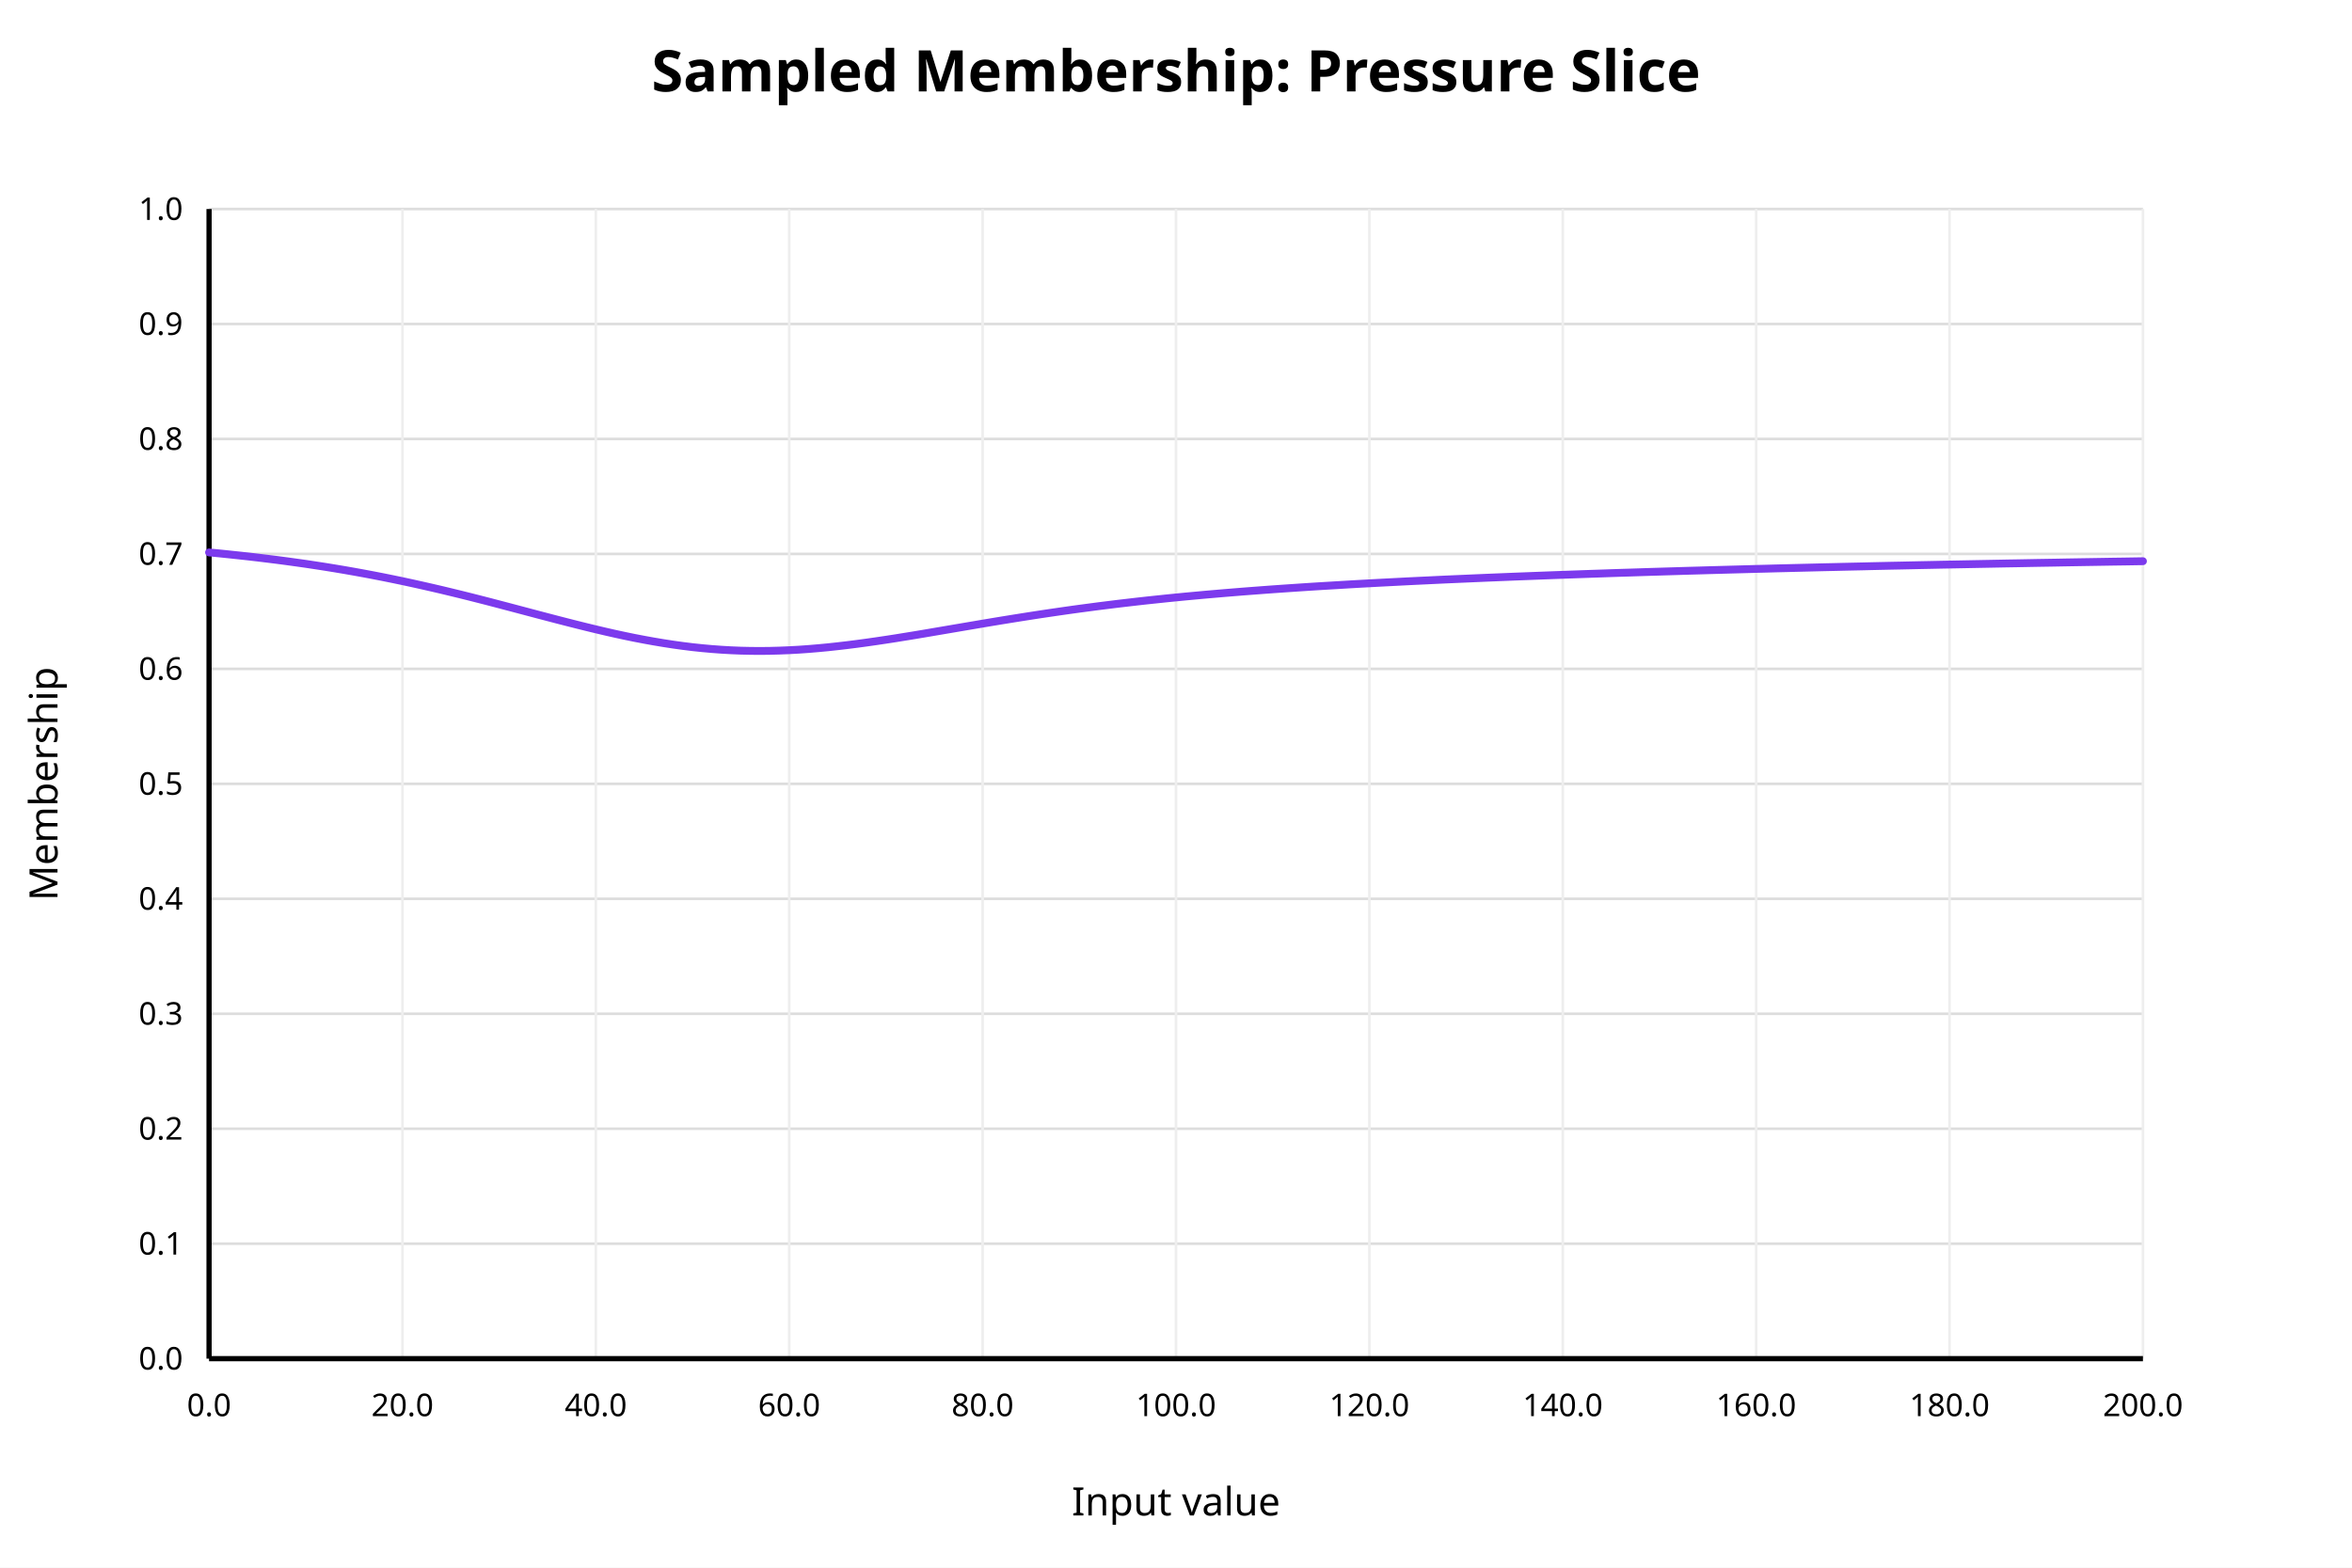
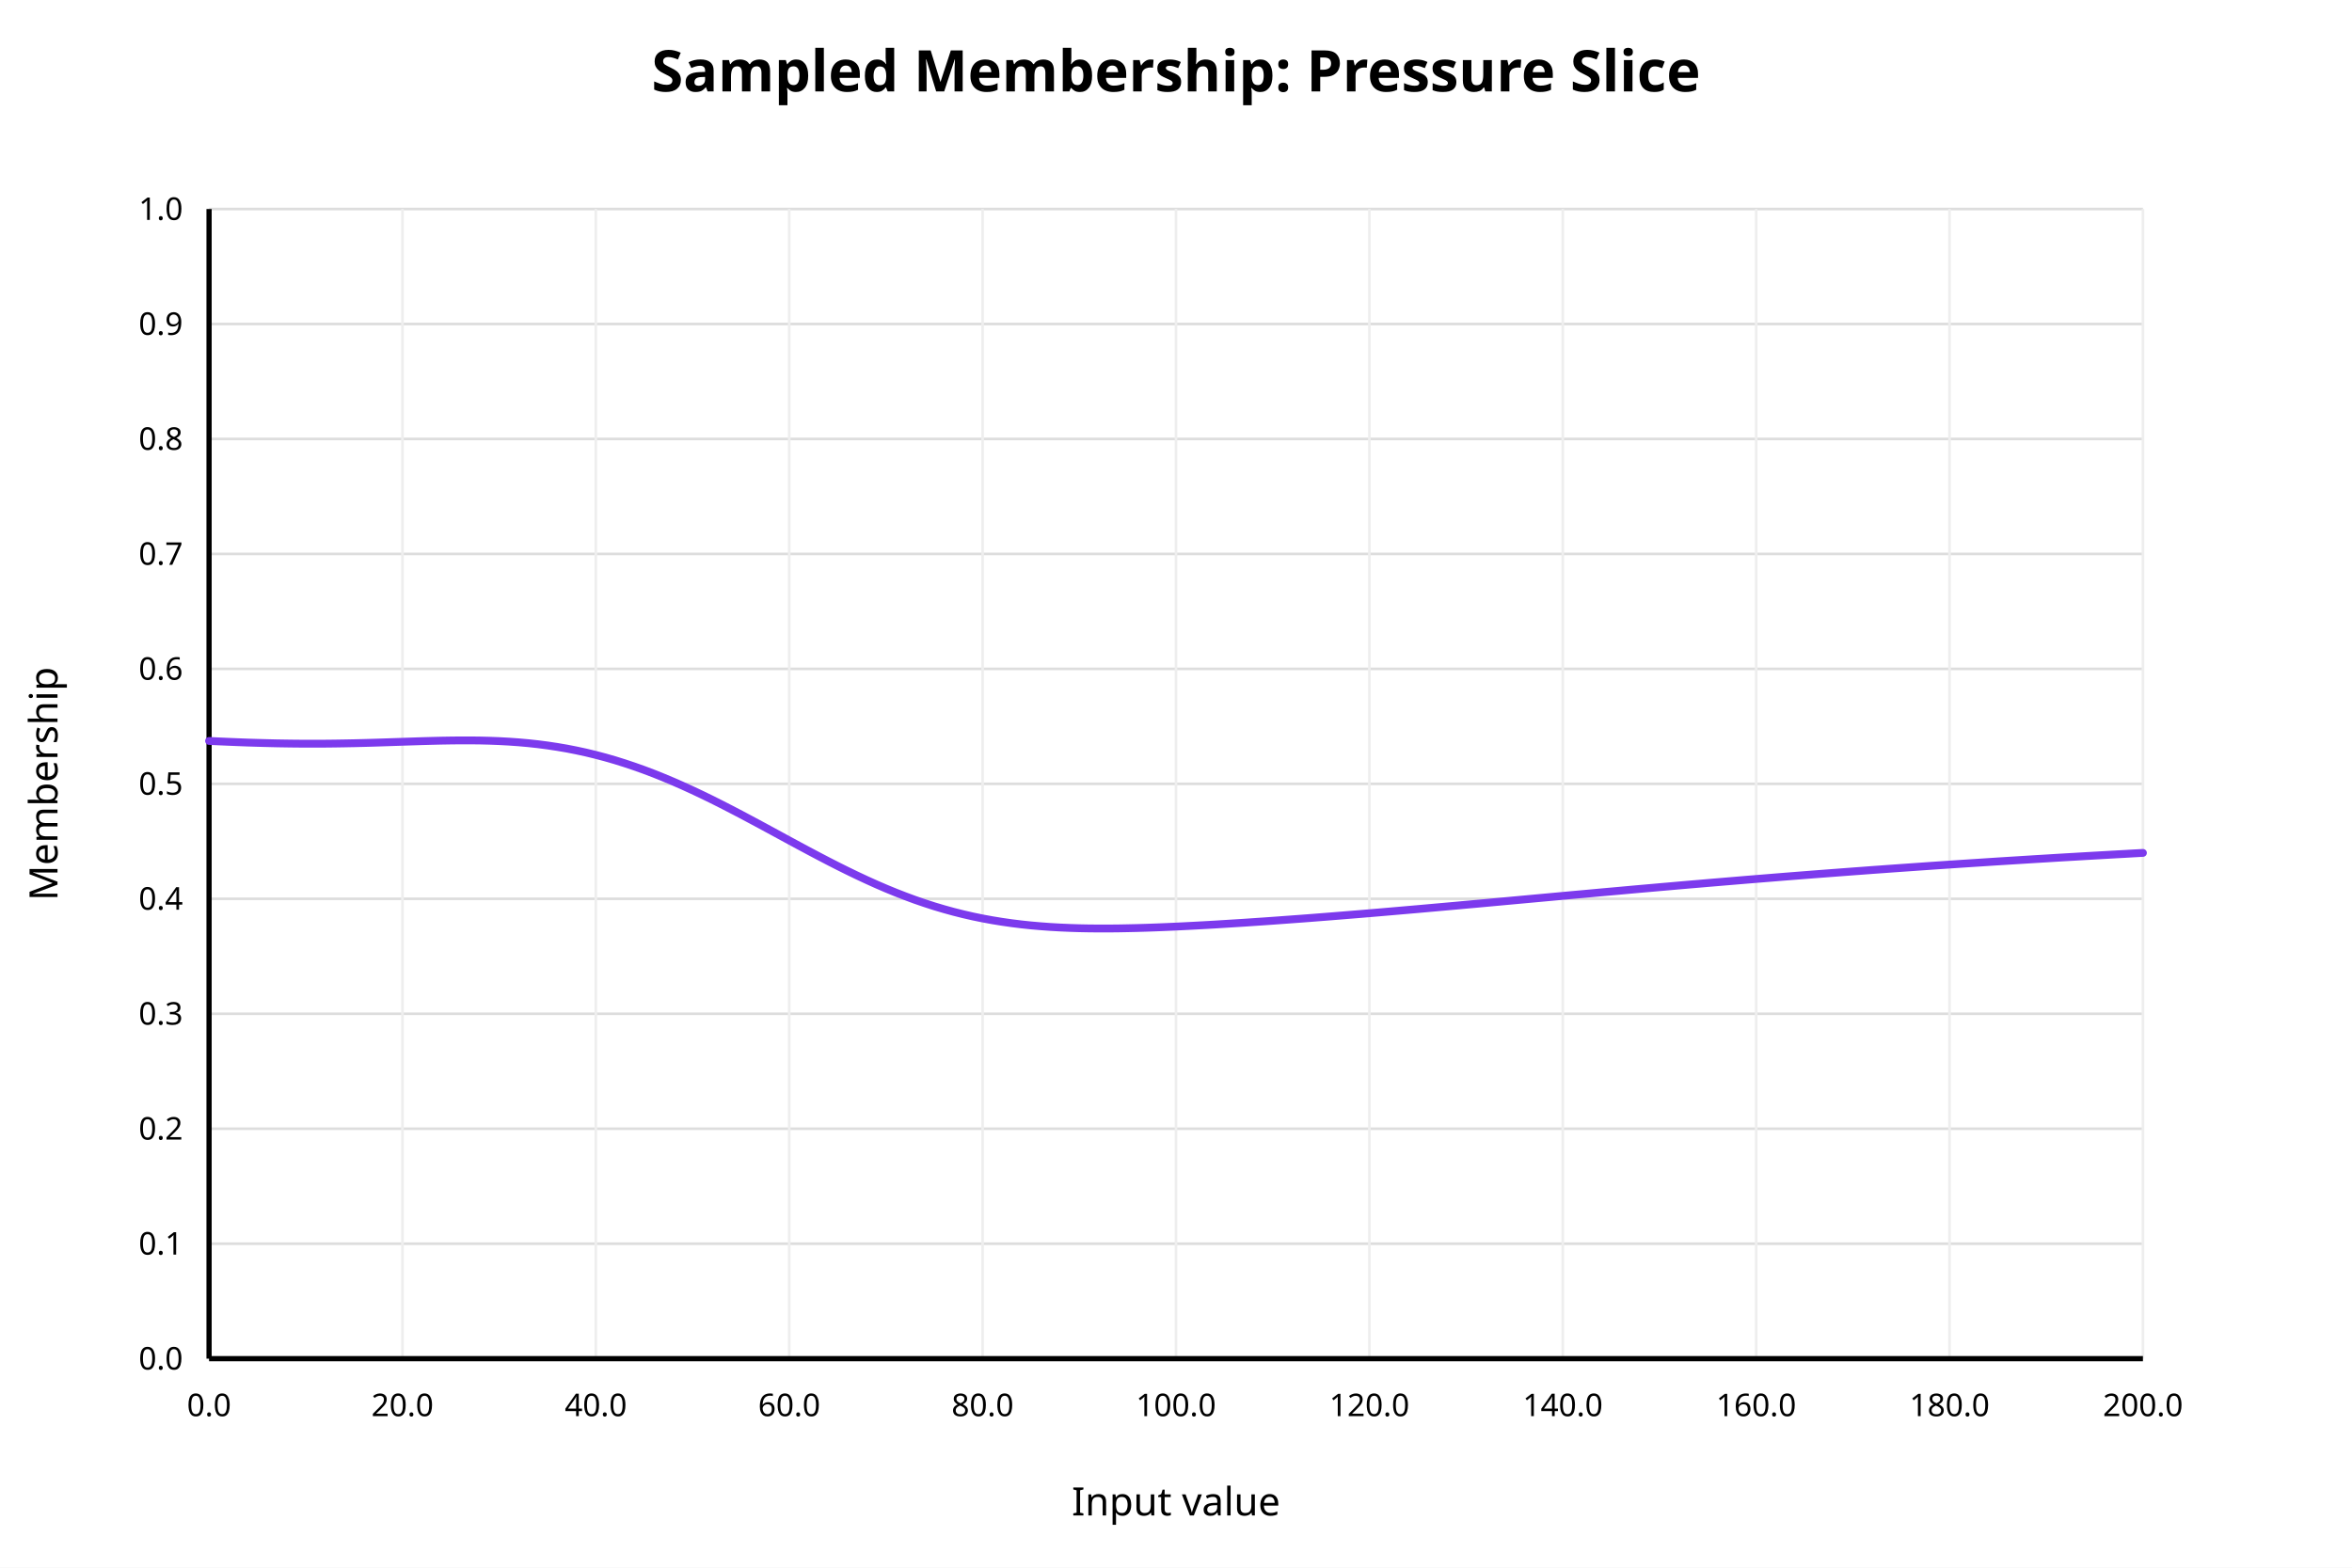
<svg xmlns="http://www.w3.org/2000/svg" width="900" height="600" viewBox="0 0 900 600">
  <rect x="0" y="0" width="900" height="600" fill="white" />
  <text x="450" y="35" text-anchor="middle" font-family="sans-serif" font-size="22" font-weight="bold" fill="black">Sampled Membership: Pressure Slice</text>
  <line x1="80" y1="520.00" x2="820" y2="520.00" stroke="#dddddd" stroke-width="1" />
  <text x="70" y="520.00" text-anchor="end" dominant-baseline="middle" font-family="sans-serif" font-size="12" fill="black">0.0</text>
  <line x1="80" y1="476.00" x2="820" y2="476.00" stroke="#dddddd" stroke-width="1" />
  <text x="70" y="476.00" text-anchor="end" dominant-baseline="middle" font-family="sans-serif" font-size="12" fill="black">0.1</text>
  <line x1="80" y1="432.00" x2="820" y2="432.00" stroke="#dddddd" stroke-width="1" />
  <text x="70" y="432.00" text-anchor="end" dominant-baseline="middle" font-family="sans-serif" font-size="12" fill="black">0.2</text>
  <line x1="80" y1="388.00" x2="820" y2="388.00" stroke="#dddddd" stroke-width="1" />
  <text x="70" y="388.00" text-anchor="end" dominant-baseline="middle" font-family="sans-serif" font-size="12" fill="black">0.3</text>
  <line x1="80" y1="344.00" x2="820" y2="344.00" stroke="#dddddd" stroke-width="1" />
  <text x="70" y="344.00" text-anchor="end" dominant-baseline="middle" font-family="sans-serif" font-size="12" fill="black">0.4</text>
  <line x1="80" y1="300.00" x2="820" y2="300.00" stroke="#dddddd" stroke-width="1" />
  <text x="70" y="300.00" text-anchor="end" dominant-baseline="middle" font-family="sans-serif" font-size="12" fill="black">0.5</text>
  <line x1="80" y1="256.00" x2="820" y2="256.00" stroke="#dddddd" stroke-width="1" />
  <text x="70" y="256.00" text-anchor="end" dominant-baseline="middle" font-family="sans-serif" font-size="12" fill="black">0.6</text>
  <line x1="80" y1="212.00" x2="820" y2="212.00" stroke="#dddddd" stroke-width="1" />
  <text x="70" y="212.00" text-anchor="end" dominant-baseline="middle" font-family="sans-serif" font-size="12" fill="black">0.7</text>
  <line x1="80" y1="168.00" x2="820" y2="168.00" stroke="#dddddd" stroke-width="1" />
  <text x="70" y="168.00" text-anchor="end" dominant-baseline="middle" font-family="sans-serif" font-size="12" fill="black">0.8</text>
  <line x1="80" y1="124.00" x2="820" y2="124.00" stroke="#dddddd" stroke-width="1" />
  <text x="70" y="124.00" text-anchor="end" dominant-baseline="middle" font-family="sans-serif" font-size="12" fill="black">0.9</text>
  <line x1="80" y1="80.00" x2="820" y2="80.00" stroke="#dddddd" stroke-width="1" />
  <text x="70" y="80.00" text-anchor="end" dominant-baseline="middle" font-family="sans-serif" font-size="12" fill="black">1.0</text>
  <line x1="80.00" y1="80" x2="80.00" y2="520" stroke="#eeeeee" stroke-width="1" />
  <text x="80.00" y="542" text-anchor="middle" font-family="sans-serif" font-size="12" fill="black">0.0</text>
  <line x1="154.00" y1="80" x2="154.00" y2="520" stroke="#eeeeee" stroke-width="1" />
  <text x="154.00" y="542" text-anchor="middle" font-family="sans-serif" font-size="12" fill="black">20.0</text>
  <line x1="228.00" y1="80" x2="228.00" y2="520" stroke="#eeeeee" stroke-width="1" />
  <text x="228.00" y="542" text-anchor="middle" font-family="sans-serif" font-size="12" fill="black">40.0</text>
  <line x1="302.00" y1="80" x2="302.00" y2="520" stroke="#eeeeee" stroke-width="1" />
  <text x="302.00" y="542" text-anchor="middle" font-family="sans-serif" font-size="12" fill="black">60.0</text>
  <line x1="376.00" y1="80" x2="376.00" y2="520" stroke="#eeeeee" stroke-width="1" />
  <text x="376.00" y="542" text-anchor="middle" font-family="sans-serif" font-size="12" fill="black">80.0</text>
  <line x1="450.00" y1="80" x2="450.00" y2="520" stroke="#eeeeee" stroke-width="1" />
  <text x="450.00" y="542" text-anchor="middle" font-family="sans-serif" font-size="12" fill="black">100.0</text>
  <line x1="524.00" y1="80" x2="524.00" y2="520" stroke="#eeeeee" stroke-width="1" />
  <text x="524.00" y="542" text-anchor="middle" font-family="sans-serif" font-size="12" fill="black">120.0</text>
  <line x1="598.00" y1="80" x2="598.00" y2="520" stroke="#eeeeee" stroke-width="1" />
  <text x="598.00" y="542" text-anchor="middle" font-family="sans-serif" font-size="12" fill="black">140.0</text>
  <line x1="672.00" y1="80" x2="672.00" y2="520" stroke="#eeeeee" stroke-width="1" />
  <text x="672.00" y="542" text-anchor="middle" font-family="sans-serif" font-size="12" fill="black">160.0</text>
  <line x1="746.00" y1="80" x2="746.00" y2="520" stroke="#eeeeee" stroke-width="1" />
  <text x="746.00" y="542" text-anchor="middle" font-family="sans-serif" font-size="12" fill="black">180.0</text>
  <line x1="820.00" y1="80" x2="820.00" y2="520" stroke="#eeeeee" stroke-width="1" />
  <text x="820.00" y="542" text-anchor="middle" font-family="sans-serif" font-size="12" fill="black">200.0</text>
  <line x1="80" y1="520" x2="820" y2="520" stroke="black" stroke-width="2" />
  <line x1="80" y1="80" x2="80" y2="520" stroke="black" stroke-width="2" />
  <text x="450" y="580" text-anchor="middle" font-family="sans-serif" font-size="15" fill="black">Input value</text>
  <text x="22" y="300" text-anchor="middle" font-family="sans-serif" font-size="15" fill="black" transform="rotate(-90 22 300)">Membership</text>
-   <polyline fill="none" stroke="#7c3aed" stroke-width="3" stroke-linejoin="round" stroke-linecap="round" points="80.00,211.43 83.70,211.78 87.40,212.16 91.10,212.55 94.80,212.95 98.50,213.38 102.20,213.83 105.90,214.29 109.60,214.78 113.30,215.29 117.00,215.81 120.70,216.37 124.40,216.94 128.10,217.54 131.80,218.16 135.50,218.81 139.20,219.48 142.90,220.18 146.60,220.90 150.30,221.65 154.00,222.42 157.70,223.22 161.40,224.04 165.10,224.88 168.80,225.74 172.50,226.63 176.20,227.53 179.90,228.45 183.60,229.39 187.30,230.34 191.00,231.31 194.70,232.28 198.40,233.26 202.10,234.24 205.80,235.22 209.50,236.19 213.20,237.16 216.90,238.11 220.60,239.05 224.30,239.97 228.00,240.87 231.70,241.74 235.40,242.58 239.10,243.38 242.80,244.14 246.50,244.85 250.20,245.52 253.90,246.14 257.60,246.71 261.30,247.22 265.00,247.68 268.70,248.07 272.40,248.40 276.10,248.67 279.80,248.88 283.50,249.03 287.20,249.11 290.90,249.14 294.60,249.10 298.30,249.00 302.00,248.85 305.70,248.65 309.40,248.39 313.10,248.08 316.80,247.73 320.50,247.33 324.20,246.90 327.90,246.43 331.60,245.93 335.30,245.40 339.00,244.85 342.70,244.28 346.40,243.68 350.10,243.08 353.80,242.46 357.50,241.83 361.20,241.20 364.90,240.57 368.60,239.94 372.30,239.31 376.00,238.68 379.70,238.06 383.40,237.45 387.10,236.85 390.80,236.26 394.50,235.68 398.20,235.11 401.90,234.56 405.60,234.02 409.30,233.49 413.00,232.98 416.70,232.49 420.40,232.00 424.10,231.54 427.80,231.08 431.50,230.65 435.20,230.22 438.90,229.81 442.60,229.42 446.30,229.03 450.00,228.66 453.70,228.30 457.40,227.96 461.10,227.62 464.80,227.30 468.50,226.98 472.20,226.68 475.90,226.38 479.60,226.10 483.30,225.82 487.00,225.55 490.70,225.29 494.40,225.04 498.10,224.79 501.80,224.55 505.50,224.32 509.20,224.10 512.90,223.88 516.60,223.66 520.30,223.45 524.00,223.25 527.70,223.05 531.40,222.86 535.10,222.67 538.80,222.48 542.50,222.30 546.20,222.13 549.90,221.95 553.60,221.78 557.30,221.62 561.00,221.46 564.70,221.30 568.40,221.14 572.10,220.99 575.80,220.84 579.50,220.69 583.20,220.55 586.90,220.41 590.60,220.27 594.30,220.13 598.00,220.00 601.70,219.87 605.40,219.74 609.10,219.61 612.80,219.49 616.50,219.36 620.20,219.24 623.90,219.13 627.60,219.01 631.30,218.89 635.00,218.78 638.70,218.67 642.40,218.56 646.10,218.45 649.80,218.35 653.50,218.24 657.20,218.14 660.90,218.04 664.60,217.94 668.30,217.84 672.00,217.74 675.70,217.65 679.40,217.55 683.10,217.46 686.80,217.37 690.50,217.28 694.20,217.19 697.90,217.10 701.60,217.02 705.30,216.93 709.00,216.85 712.70,216.77 716.40,216.68 720.10,216.60 723.80,216.52 727.50,216.45 731.20,216.37 734.90,216.29 738.60,216.22 742.30,216.14 746.00,216.07 749.70,216.00 753.40,215.93 757.10,215.86 760.80,215.79 764.50,215.72 768.20,215.65 771.90,215.59 775.60,215.52 779.30,215.45 783.00,215.39 786.70,215.33 790.40,215.26 794.10,215.20 797.80,215.14 801.50,215.08 805.20,215.02 808.90,214.96 812.60,214.91 816.30,214.85 820.00,214.79" />
+   <polyline fill="none" stroke="#7c3aed" stroke-width="3" stroke-linejoin="round" stroke-linecap="round" points="80.00,283.58 83.70,283.75 87.40,283.91 91.10,284.06 94.80,284.20 98.50,284.31 102.20,284.41 105.90,284.50 109.60,284.56 113.30,284.61 117.00,284.63 120.70,284.63 124.40,284.62 128.10,284.58 131.80,284.52 135.50,284.45 139.20,284.36 142.90,284.26 146.60,284.14 150.30,284.02 154.00,283.90 157.70,283.78 161.40,283.66 165.10,283.56 168.80,283.47 172.50,283.41 176.20,283.37 179.90,283.37 183.60,283.41 187.30,283.50 191.00,283.64 194.70,283.84 198.40,284.10 202.10,284.43 205.80,284.83 209.50,285.31 213.20,285.87 216.90,286.50 220.60,287.23 224.30,288.03 228.00,288.93 231.70,289.91 235.40,290.98 239.10,292.14 242.80,293.38 246.50,294.70 250.20,296.10 253.90,297.59 257.60,299.14 261.30,300.77 265.00,302.46 268.70,304.21 272.40,306.01 276.10,307.87 279.80,309.77 283.50,311.70 287.20,313.67 290.90,315.65 294.60,317.65 298.30,319.66 302.00,321.67 305.70,323.67 309.40,325.65 313.10,327.61 316.80,329.54 320.50,331.43 324.20,333.27 327.90,335.06 331.60,336.79 335.30,338.46 339.00,340.06 342.70,341.58 346.40,343.02 350.10,344.39 353.80,345.66 357.50,346.86 361.20,347.96 364.90,348.98 368.60,349.91 372.30,350.76 376.00,351.52 379.70,352.20 383.40,352.80 387.10,353.33 390.80,353.79 394.50,354.18 398.20,354.50 401.90,354.77 405.60,354.98 409.30,355.14 413.00,355.26 416.70,355.33 420.40,355.36 424.10,355.36 427.80,355.33 431.50,355.26 435.20,355.18 438.90,355.07 442.60,354.94 446.30,354.79 450.00,354.63 453.70,354.45 457.40,354.26 461.10,354.06 464.80,353.85 468.50,353.62 472.20,353.39 475.90,353.16 479.60,352.91 483.30,352.66 487.00,352.40 490.70,352.13 494.40,351.86 498.10,351.59 501.80,351.31 505.50,351.02 509.20,350.73 512.90,350.43 516.60,350.13 520.30,349.83 524.00,349.52 527.70,349.21 531.40,348.89 535.10,348.57 538.80,348.25 542.50,347.93 546.20,347.60 549.90,347.27 553.60,346.94 557.30,346.61 561.00,346.27 564.70,345.94 568.40,345.60 572.10,345.26 575.80,344.92 579.50,344.58 583.20,344.24 586.90,343.90 590.60,343.56 594.30,343.22 598.00,342.88 601.70,342.54 605.40,342.21 609.10,341.87 612.80,341.53 616.50,341.20 620.20,340.87 623.90,340.53 627.60,340.20 631.30,339.88 635.00,339.55 638.70,339.23 642.40,338.90 646.10,338.58 649.80,338.27 653.50,337.95 657.20,337.64 660.90,337.33 664.60,337.02 668.30,336.71 672.00,336.41 675.70,336.11 679.40,335.81 683.10,335.51 686.80,335.22 690.50,334.93 694.20,334.64 697.90,334.36 701.60,334.08 705.30,333.80 709.00,333.52 712.70,333.25 716.40,332.97 720.10,332.71 723.80,332.44 727.50,332.18 731.20,331.92 734.90,331.66 738.60,331.40 742.30,331.15 746.00,330.90 749.70,330.65 753.40,330.41 757.10,330.17 760.80,329.93 764.50,329.69 768.20,329.46 771.90,329.23 775.60,329.00 779.30,328.77 783.00,328.55 786.70,328.32 790.40,328.10 794.10,327.89 797.80,327.67 801.50,327.46 805.20,327.25 808.90,327.04 812.60,326.84 816.30,326.63 820.00,326.43" />
</svg>
